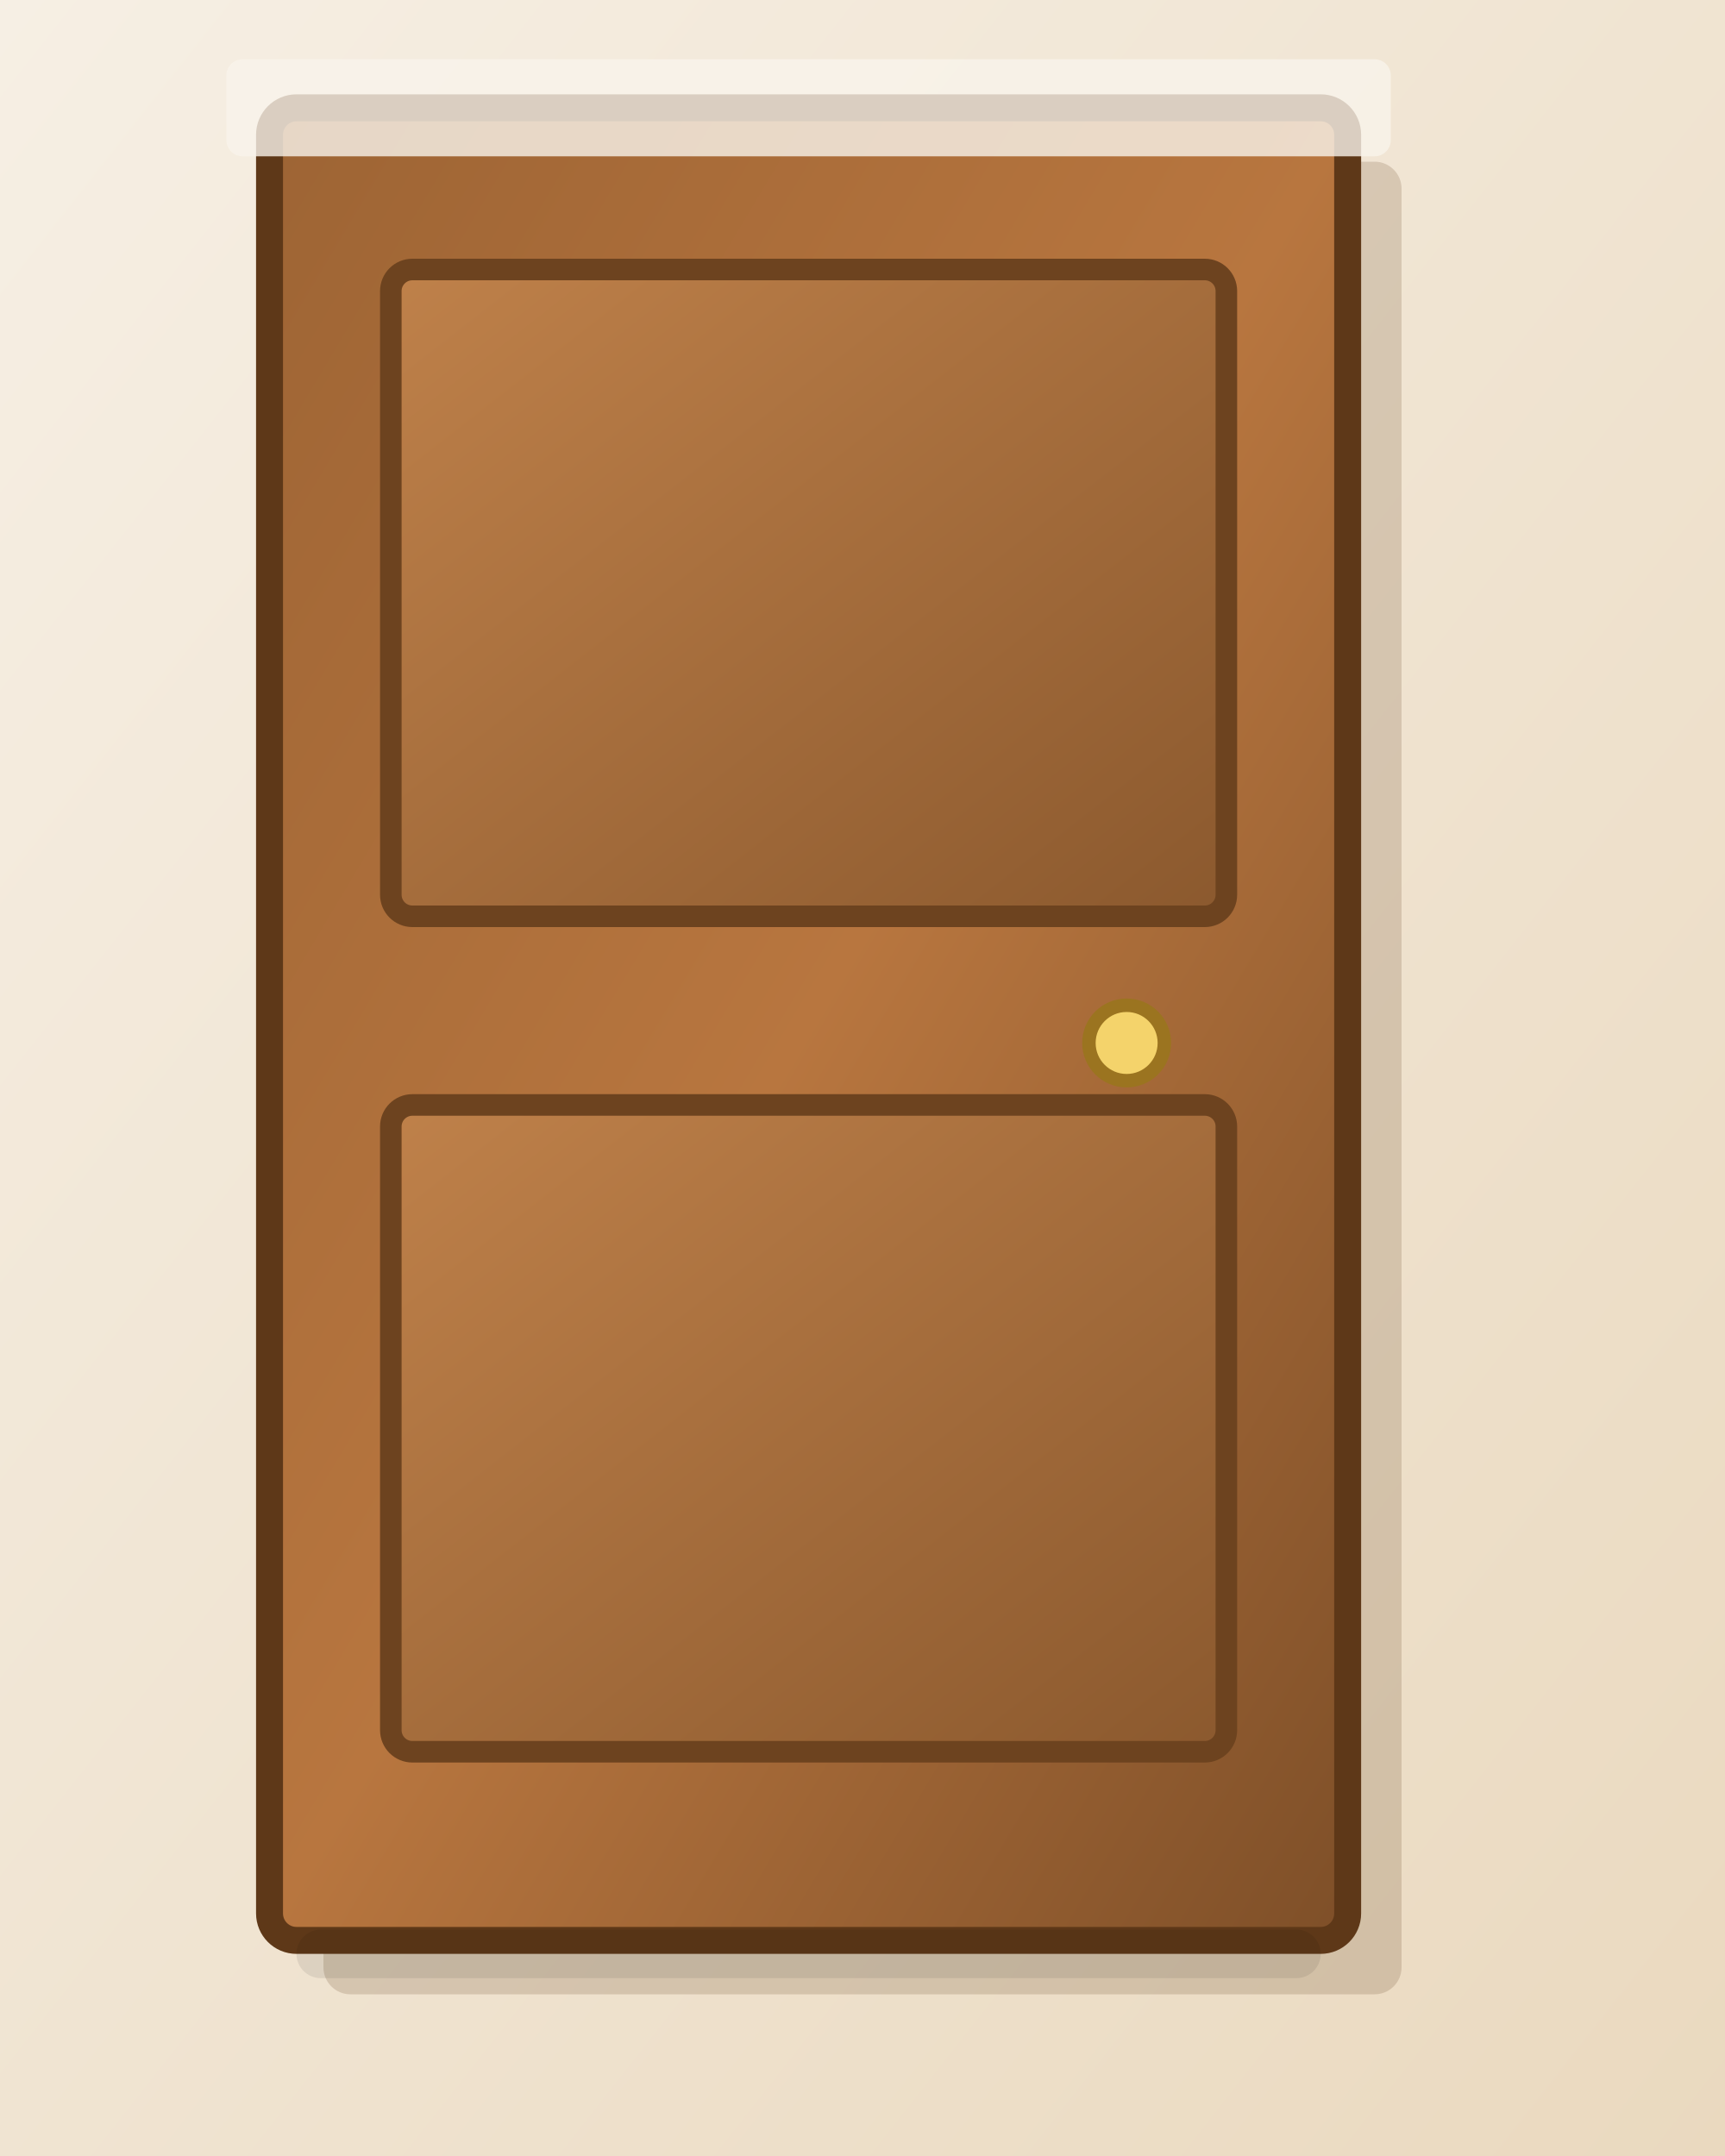
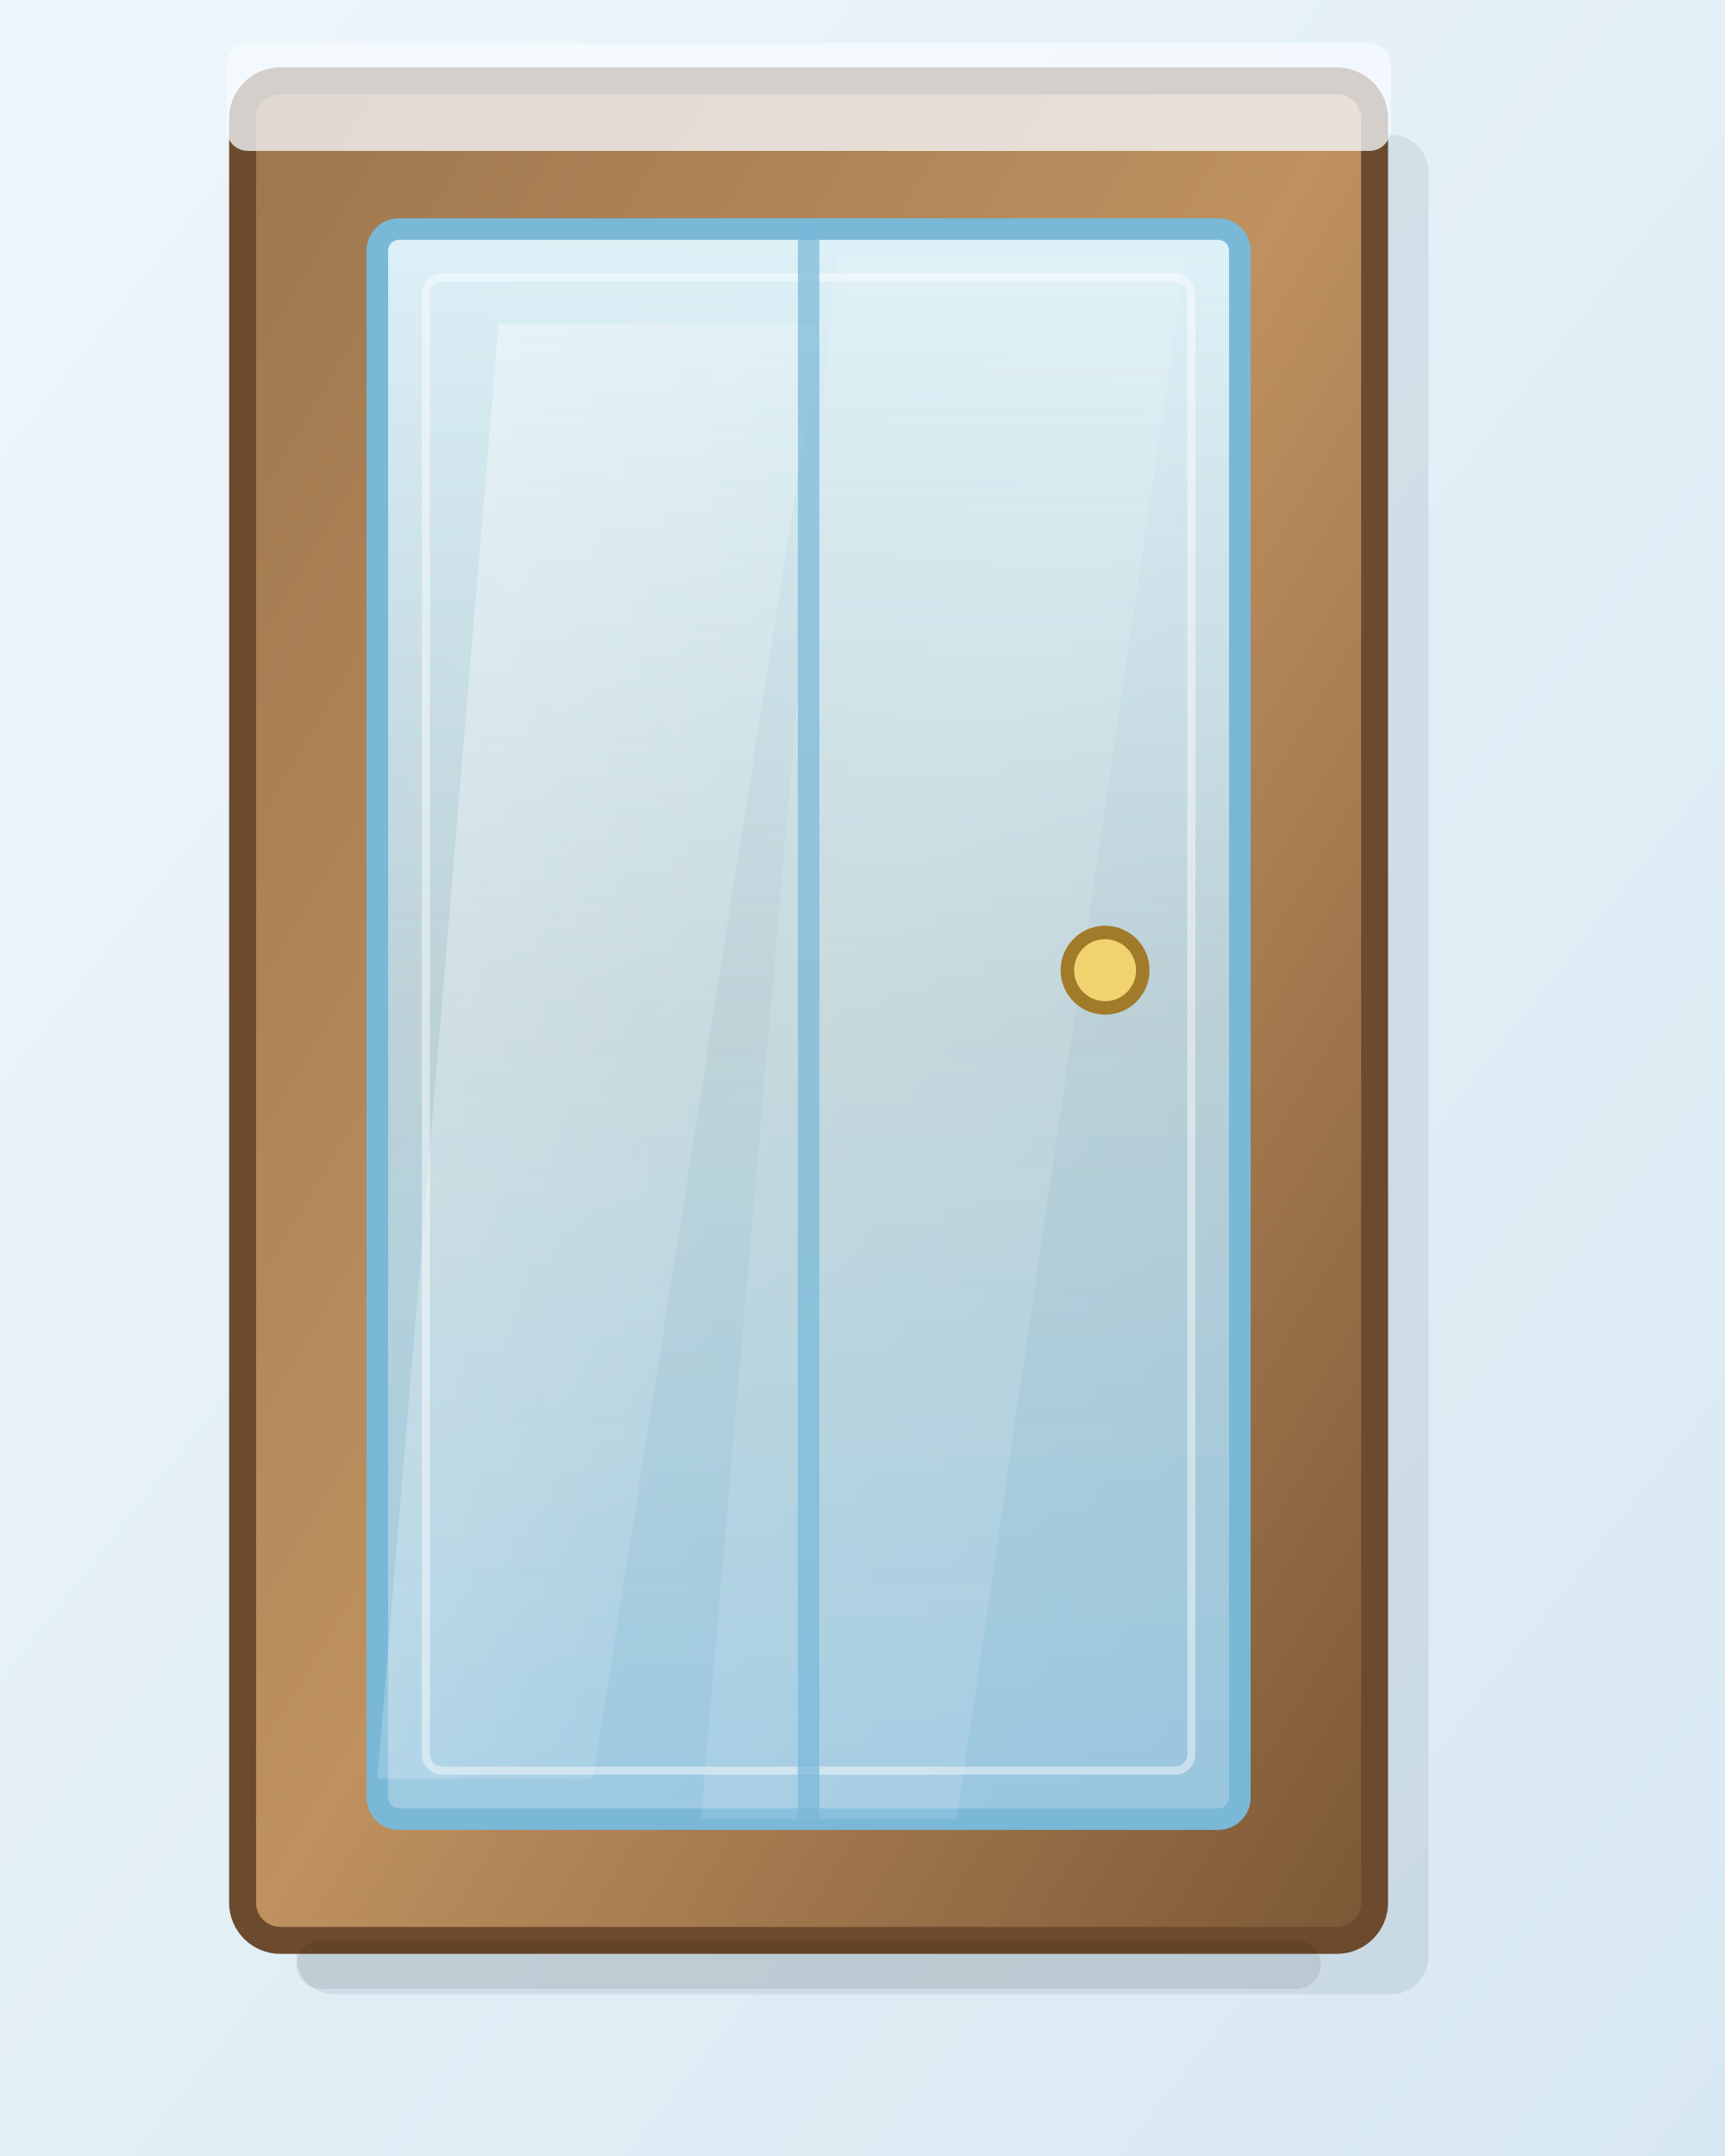
- <svg xmlns="http://www.w3.org/2000/svg" width="640" height="800" viewBox="0 0 640 800" role="img" aria-label="Cánh cửa gỗ">
+ <svg xmlns="http://www.w3.org/2000/svg" width="640" height="800" viewBox="0 0 640 800" role="img" aria-label="Cánh cửa kính">
  <defs>
    <linearGradient id="bg" x1="0" y1="0" x2="1" y2="1">
-       <stop offset="0%" stop-color="#f6efe4" />
-       <stop offset="100%" stop-color="#ead9bf" />
+       <stop offset="0%" stop-color="#eef6fb" />
+       <stop offset="100%" stop-color="#d8e8f2" />
    </linearGradient>
-     <linearGradient id="wood" x1="0" y1="0" x2="1" y2="1">
-       <stop offset="0%" stop-color="#9d6434" />
-       <stop offset="50%" stop-color="#b8763f" />
-       <stop offset="100%" stop-color="#7e4f28" />
+     <linearGradient id="frame" x1="0" y1="0" x2="1" y2="1">
+       <stop offset="0%" stop-color="#9c764d" />
+       <stop offset="50%" stop-color="#bf9160" />
+       <stop offset="100%" stop-color="#7b5735" />
    </linearGradient>
-     <linearGradient id="panel" x1="0" y1="0" x2="1" y2="1">
-       <stop offset="0%" stop-color="#bf814a" />
-       <stop offset="100%" stop-color="#8b592e" />
+     <linearGradient id="glass" x1="0" y1="0" x2="0" y2="1">
+       <stop offset="0%" stop-color="#dff6ff" stop-opacity="0.95" />
+       <stop offset="50%" stop-color="#bfe7fb" stop-opacity="0.78" />
+       <stop offset="100%" stop-color="#9ad3f4" stop-opacity="0.88" />
+     </linearGradient>
+     <linearGradient id="shine" x1="0" y1="0" x2="1" y2="1">
+       <stop offset="0%" stop-color="#ffffff" stop-opacity="0.9" />
+       <stop offset="100%" stop-color="#ffffff" stop-opacity="0" />
    </linearGradient>
  </defs>
  <rect width="640" height="800" fill="url(#bg)" />
-   <rect x="120" y="60" width="400" height="680" rx="10" fill="#5f3b1e" opacity="0.18" />
-   <rect x="100" y="40" width="400" height="680" rx="10" fill="url(#wood)" stroke="#5e3818" stroke-width="10" />
-   <rect x="145" y="100" width="310" height="240" rx="8" fill="url(#panel)" stroke="#6d431f" stroke-width="8" />
-   <rect x="145" y="410" width="310" height="240" rx="8" fill="url(#panel)" stroke="#6d431f" stroke-width="8" />
-   <circle cx="418" cy="387" r="14" fill="#f4d36b" stroke="#9b7420" stroke-width="5" />
-   <rect x="84" y="22" width="432" height="36" rx="6" fill="#f9f4eb" opacity="0.8" />
-   <rect x="110" y="716" width="380" height="18" rx="9" fill="#000" opacity="0.08" />
+   <rect x="110" y="50" width="420" height="690" rx="14" fill="#4e6a79" opacity="0.12" />
+   <rect x="90" y="30" width="420" height="690" rx="14" fill="url(#frame)" stroke="#6c4a2d" stroke-width="10" />
+   <rect x="140" y="85" width="320" height="590" rx="8" fill="url(#glass)" stroke="#7ab8d8" stroke-width="8" />
+   <rect x="158" y="103" width="284" height="554" rx="6" fill="none" stroke="#ffffff" stroke-opacity="0.45" stroke-width="3" />
+   <path d="M185 120 L305 120 L220 660 L140 660 Z" fill="url(#shine)" opacity="0.45" />
+   <path d="M310 95 L440 95 L355 675 L260 675 Z" fill="#ffffff" opacity="0.12" />
+   <line x1="300" y1="85" x2="300" y2="675" stroke="#78b8d9" stroke-width="8" opacity="0.7" />
+   <circle cx="410" cy="360" r="14" fill="#f0d36f" stroke="#a17a2a" stroke-width="5" />
+   <rect x="84" y="16" width="432" height="40" rx="8" fill="#f7fbff" opacity="0.75" />
+   <rect x="110" y="720" width="380" height="18" rx="9" fill="#000" opacity="0.08" />
</svg>
